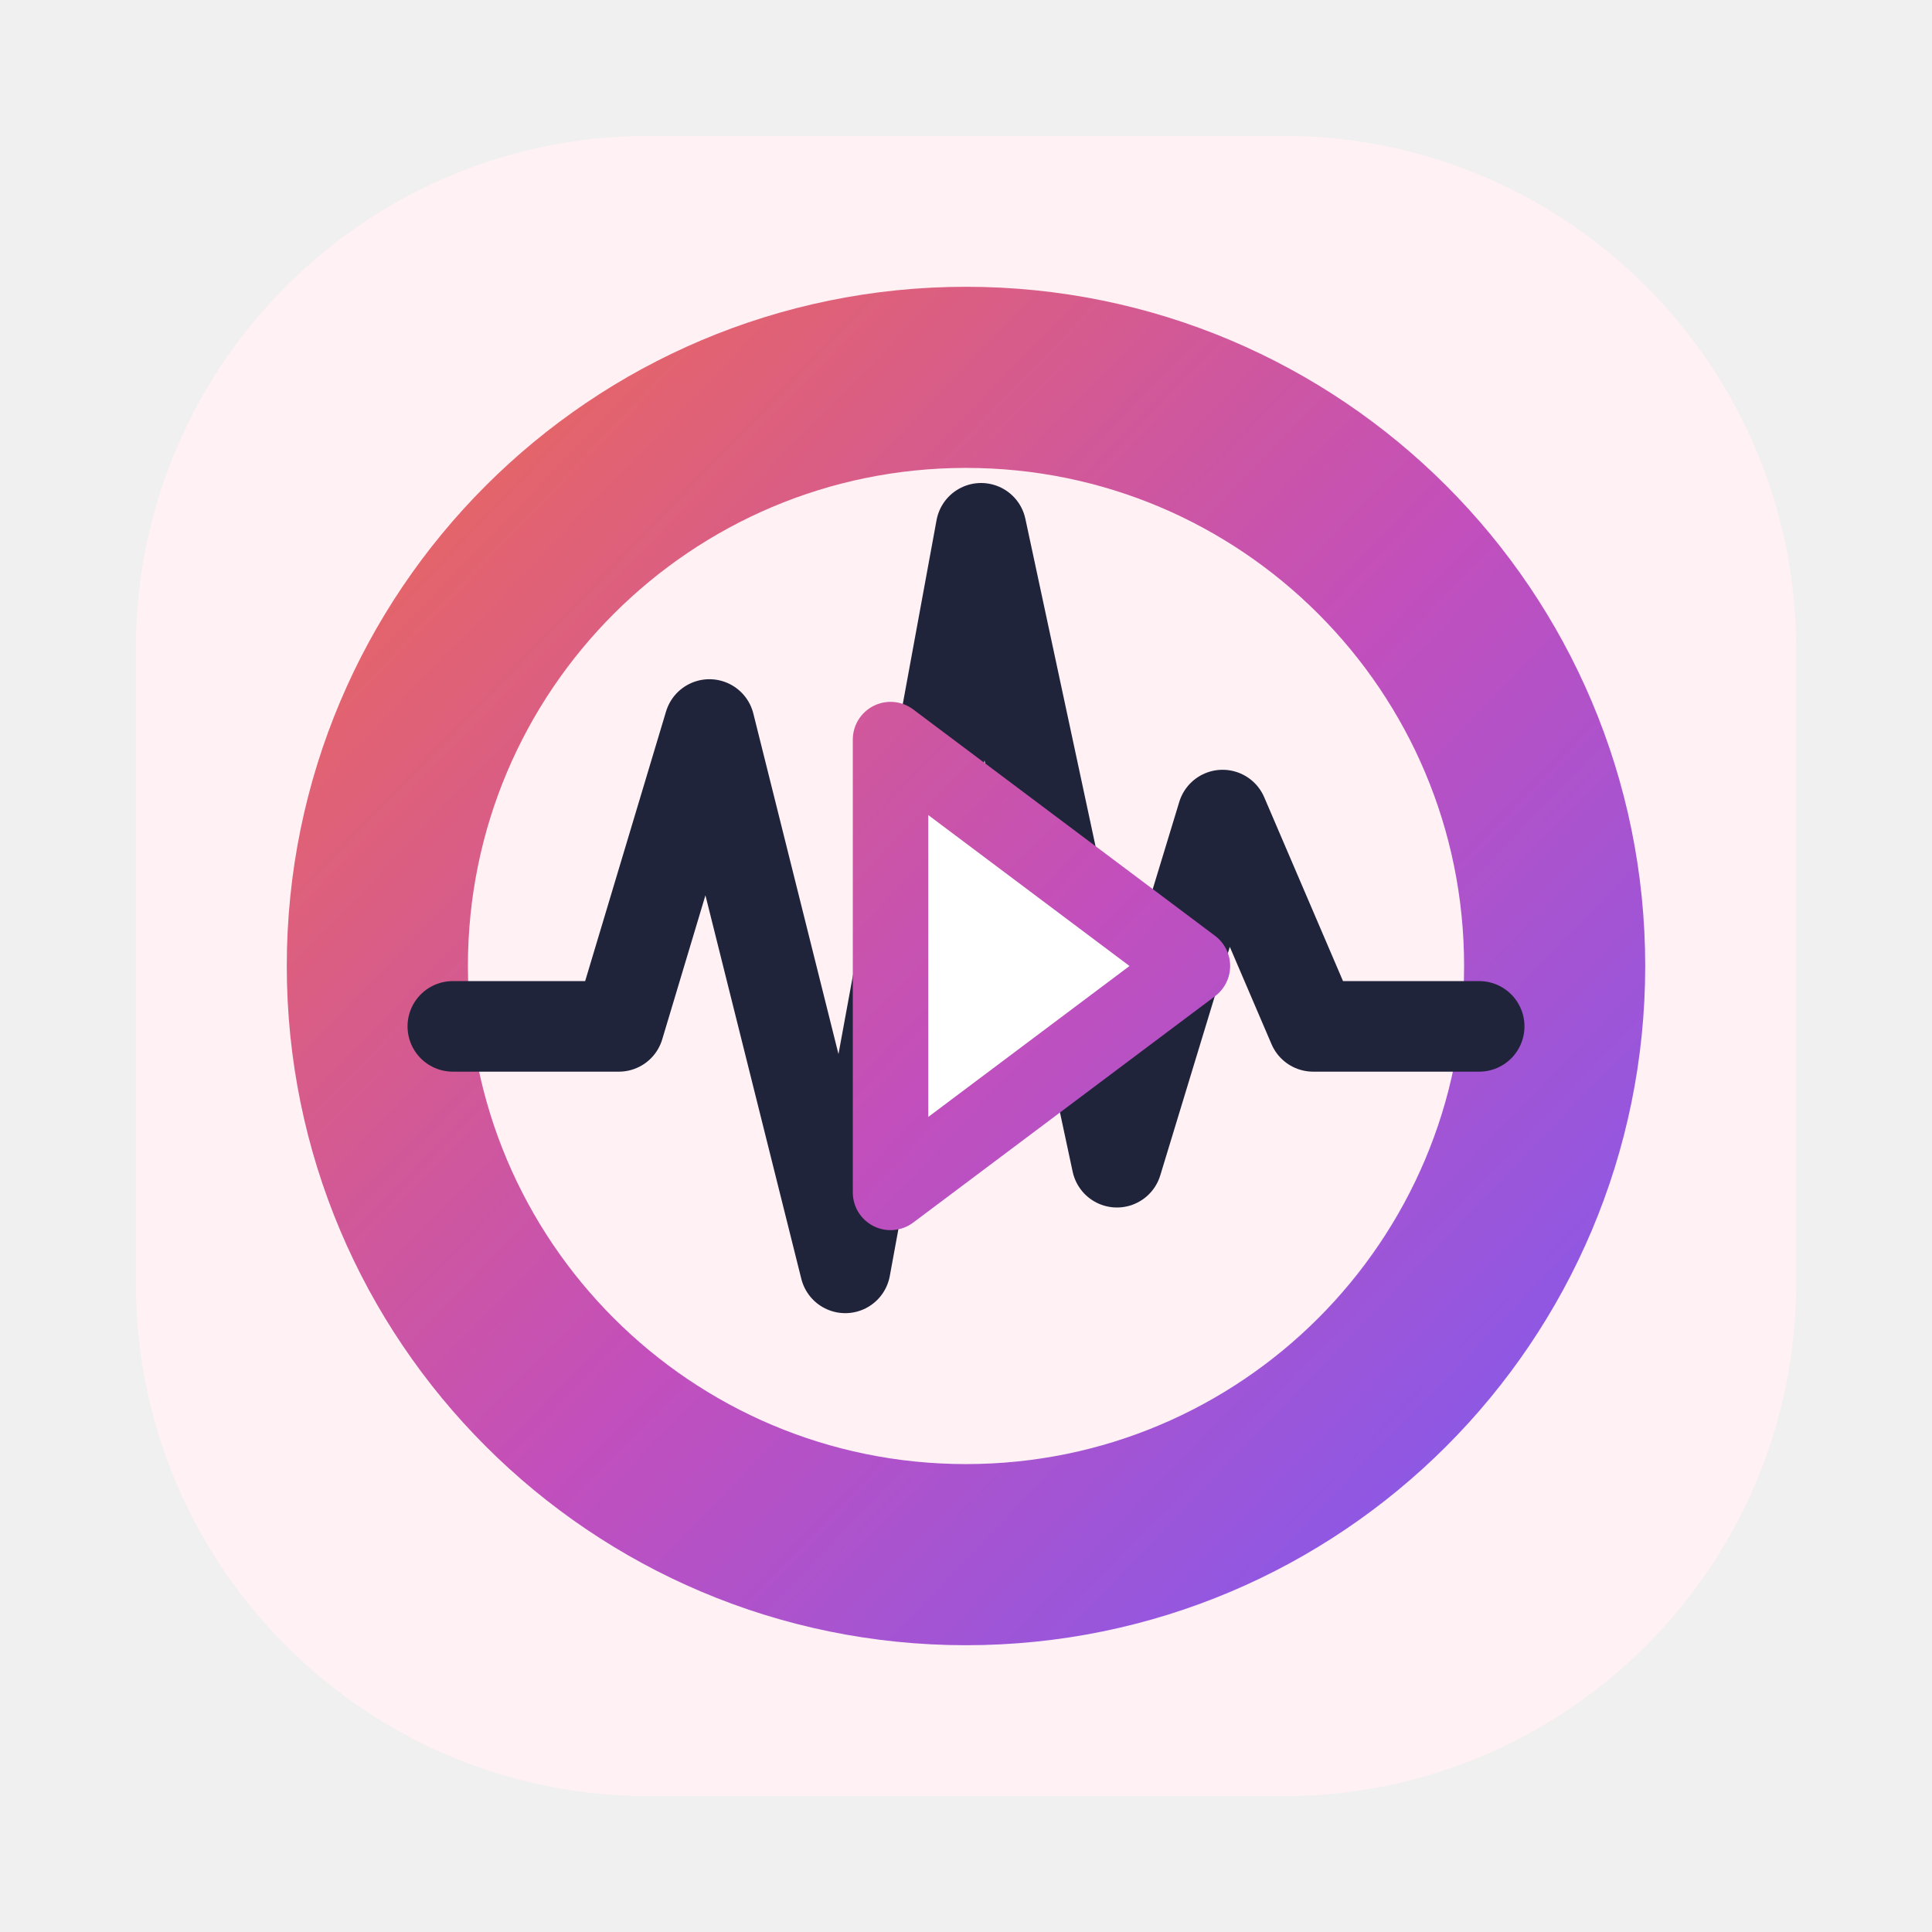
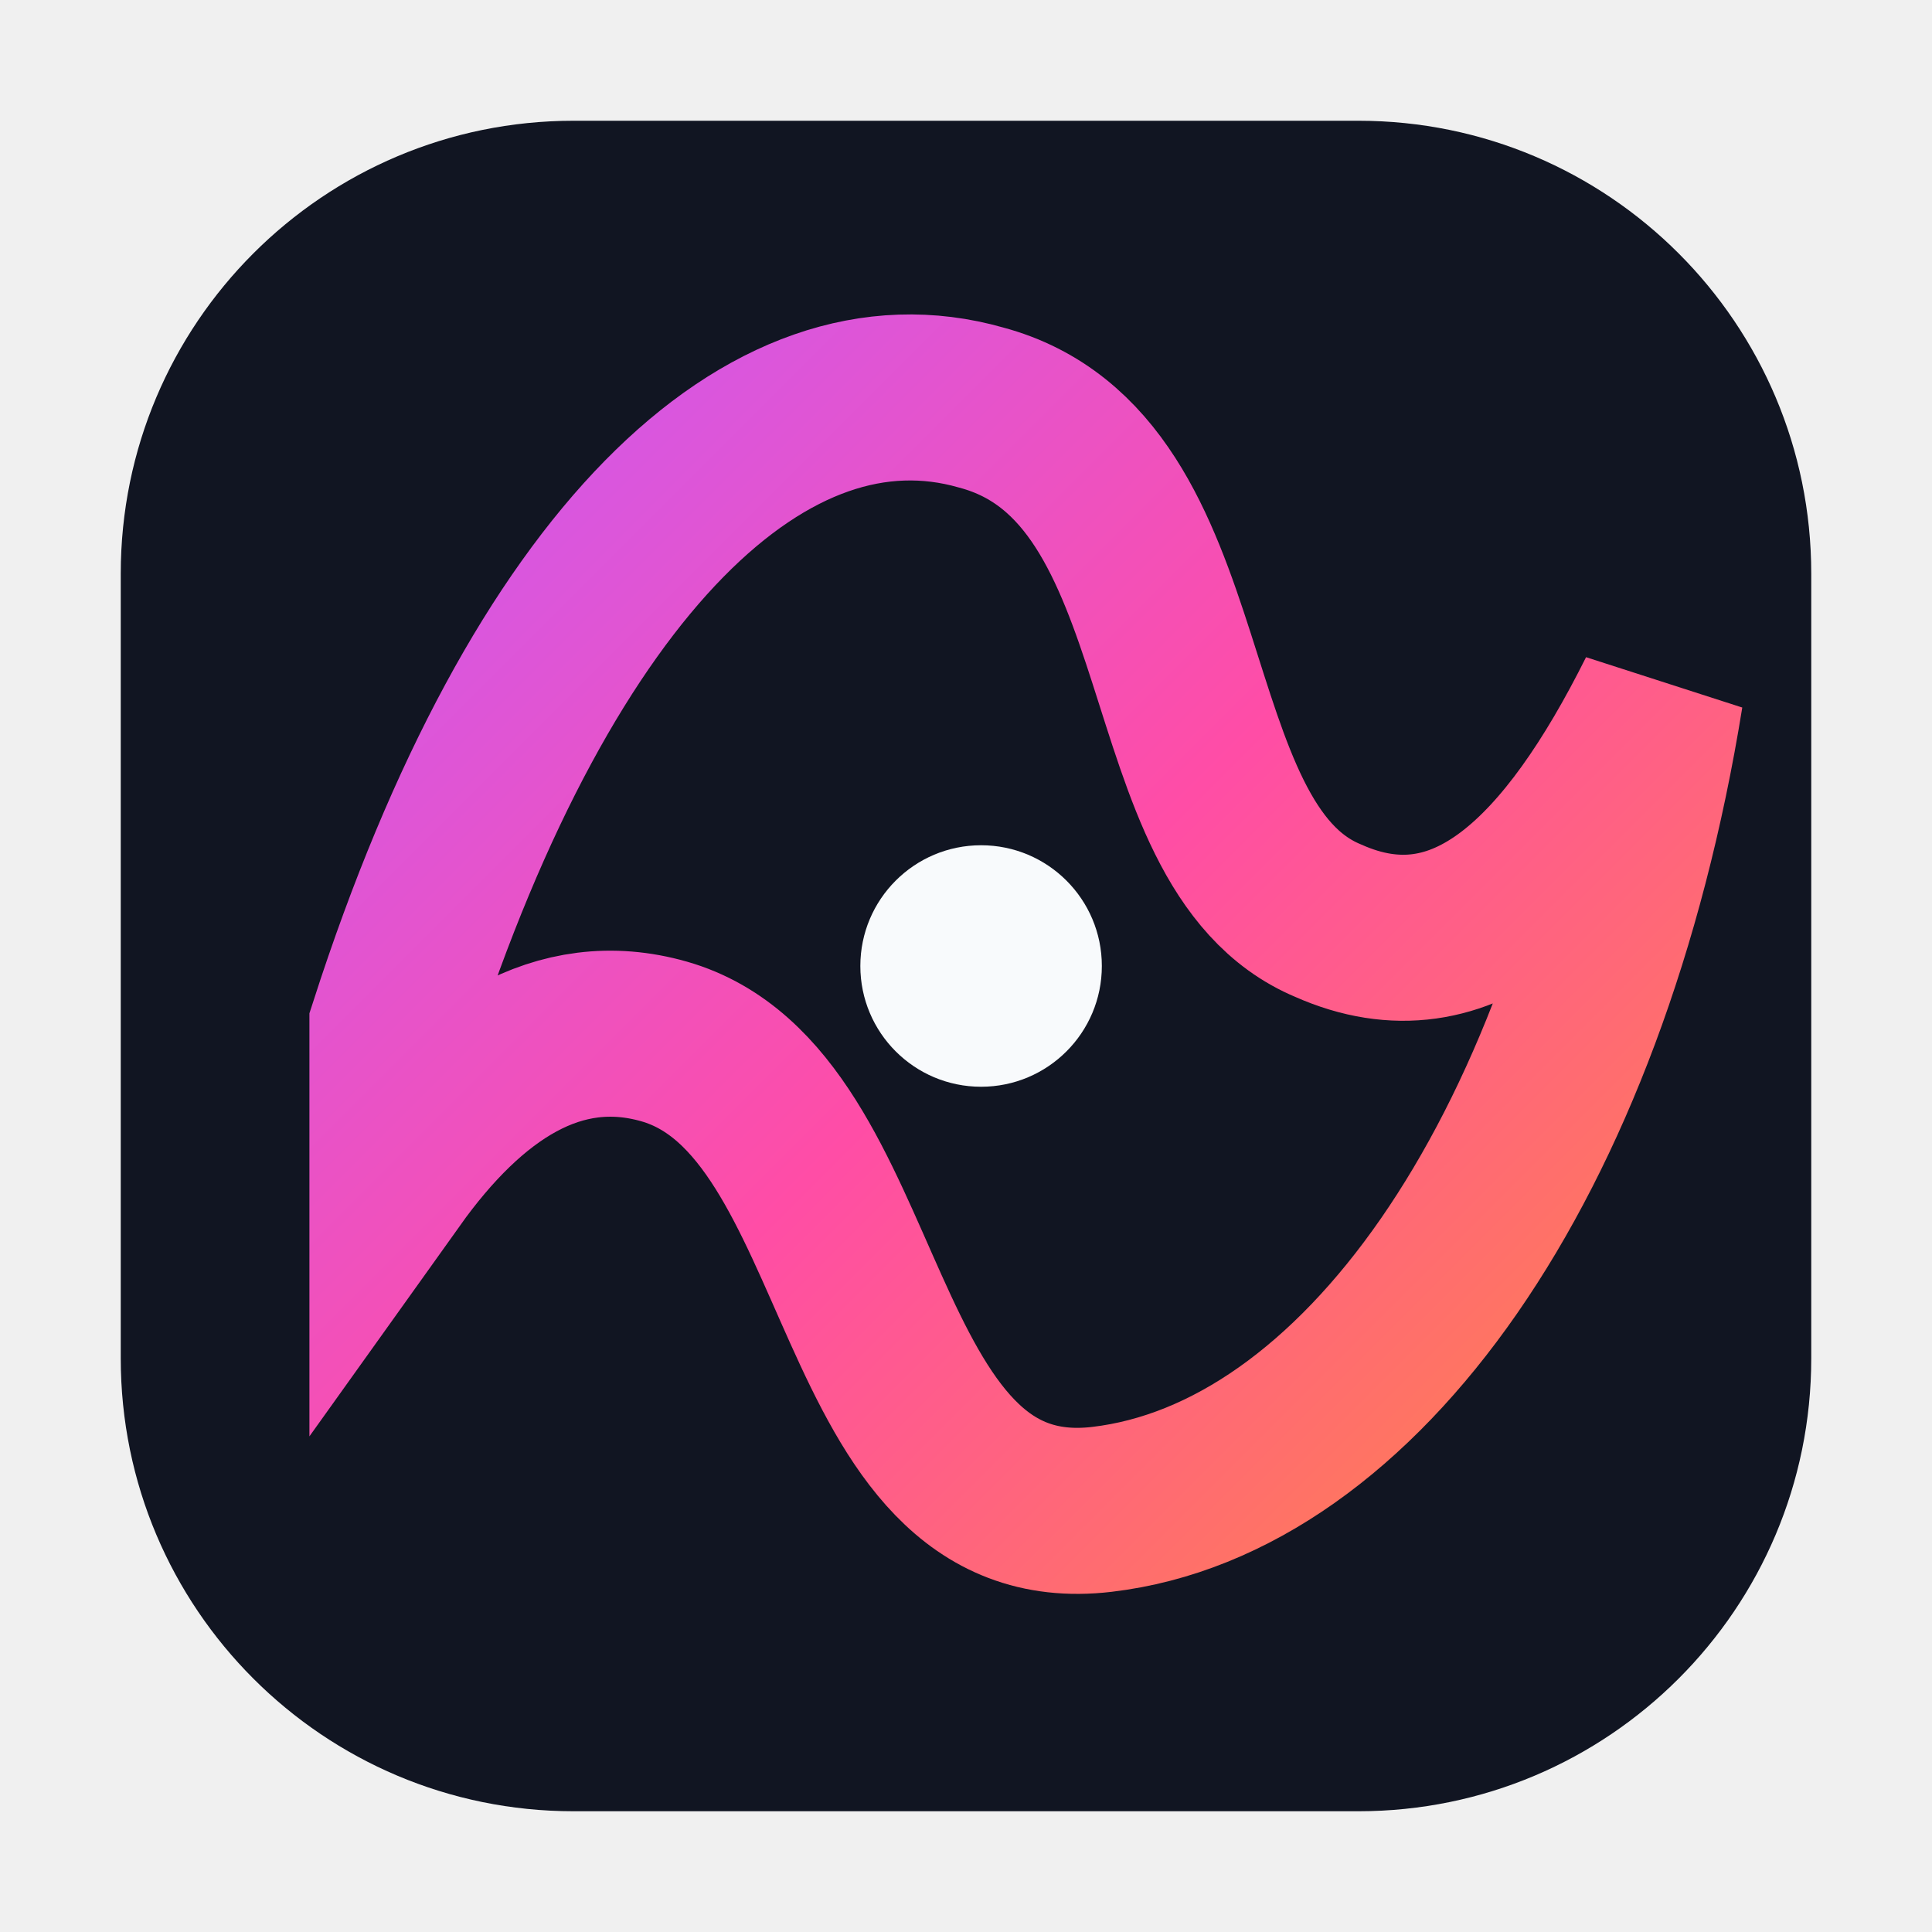
- <svg xmlns="http://www.w3.org/2000/svg" viewBox="0 0 128 128" role="img" aria-label="Creator Studio mark">
+ <svg xmlns="http://www.w3.org/2000/svg" viewBox="0 0 128 128" role="img" aria-label="SONARA Canvas mark">
  <defs>
-     <linearGradient id="c" x1="22" y1="23" x2="108" y2="106" gradientUnits="userSpaceOnUse">
-       <stop stop-color="#EE6A54" />
-       <stop offset=".52" stop-color="#C24FBC" />
-       <stop offset="1" stop-color="#7B5BF2" />
+     <linearGradient id="c" x1="18" y1="18" x2="110" y2="110" gradientUnits="userSpaceOnUse">
+       <stop stop-color="#C35CFF" />
+       <stop offset=".52" stop-color="#FF4DA6" />
+       <stop offset="1" stop-color="#FF8A3D" />
    </linearGradient>
  </defs>
-   <rect x="9" y="9" width="110" height="110" rx="34" fill="#FFF1F4" />
-   <circle cx="64" cy="64" r="39" fill="none" stroke="url(#c)" stroke-width="12" />
-   <path d="M30 68h11l6-20 9 36 9-49 9 42 7-23 6 14h11" fill="none" stroke="#20243A" stroke-width="6" stroke-linecap="round" stroke-linejoin="round" />
-   <path d="m59 49 20 15-20 15z" fill="#FFFFFF" stroke="url(#c)" stroke-width="5" stroke-linejoin="round" />
+   <rect x="8" y="8" width="112" height="112" rx="30" fill="#111522" />
+   <path d="M26 68c10-31 25-45 39-41 15 4 11 29 23 34 9 4 16-3 22-15-5 31-20 52-37 54-17 2-15-27-29-31-7-2-13 2-18 9z" fill="none" stroke="url(#c)" stroke-width="11" stroke-linecap="round" />
+   <circle cx="65" cy="64" r="8" fill="#F8FAFC" />
</svg>
